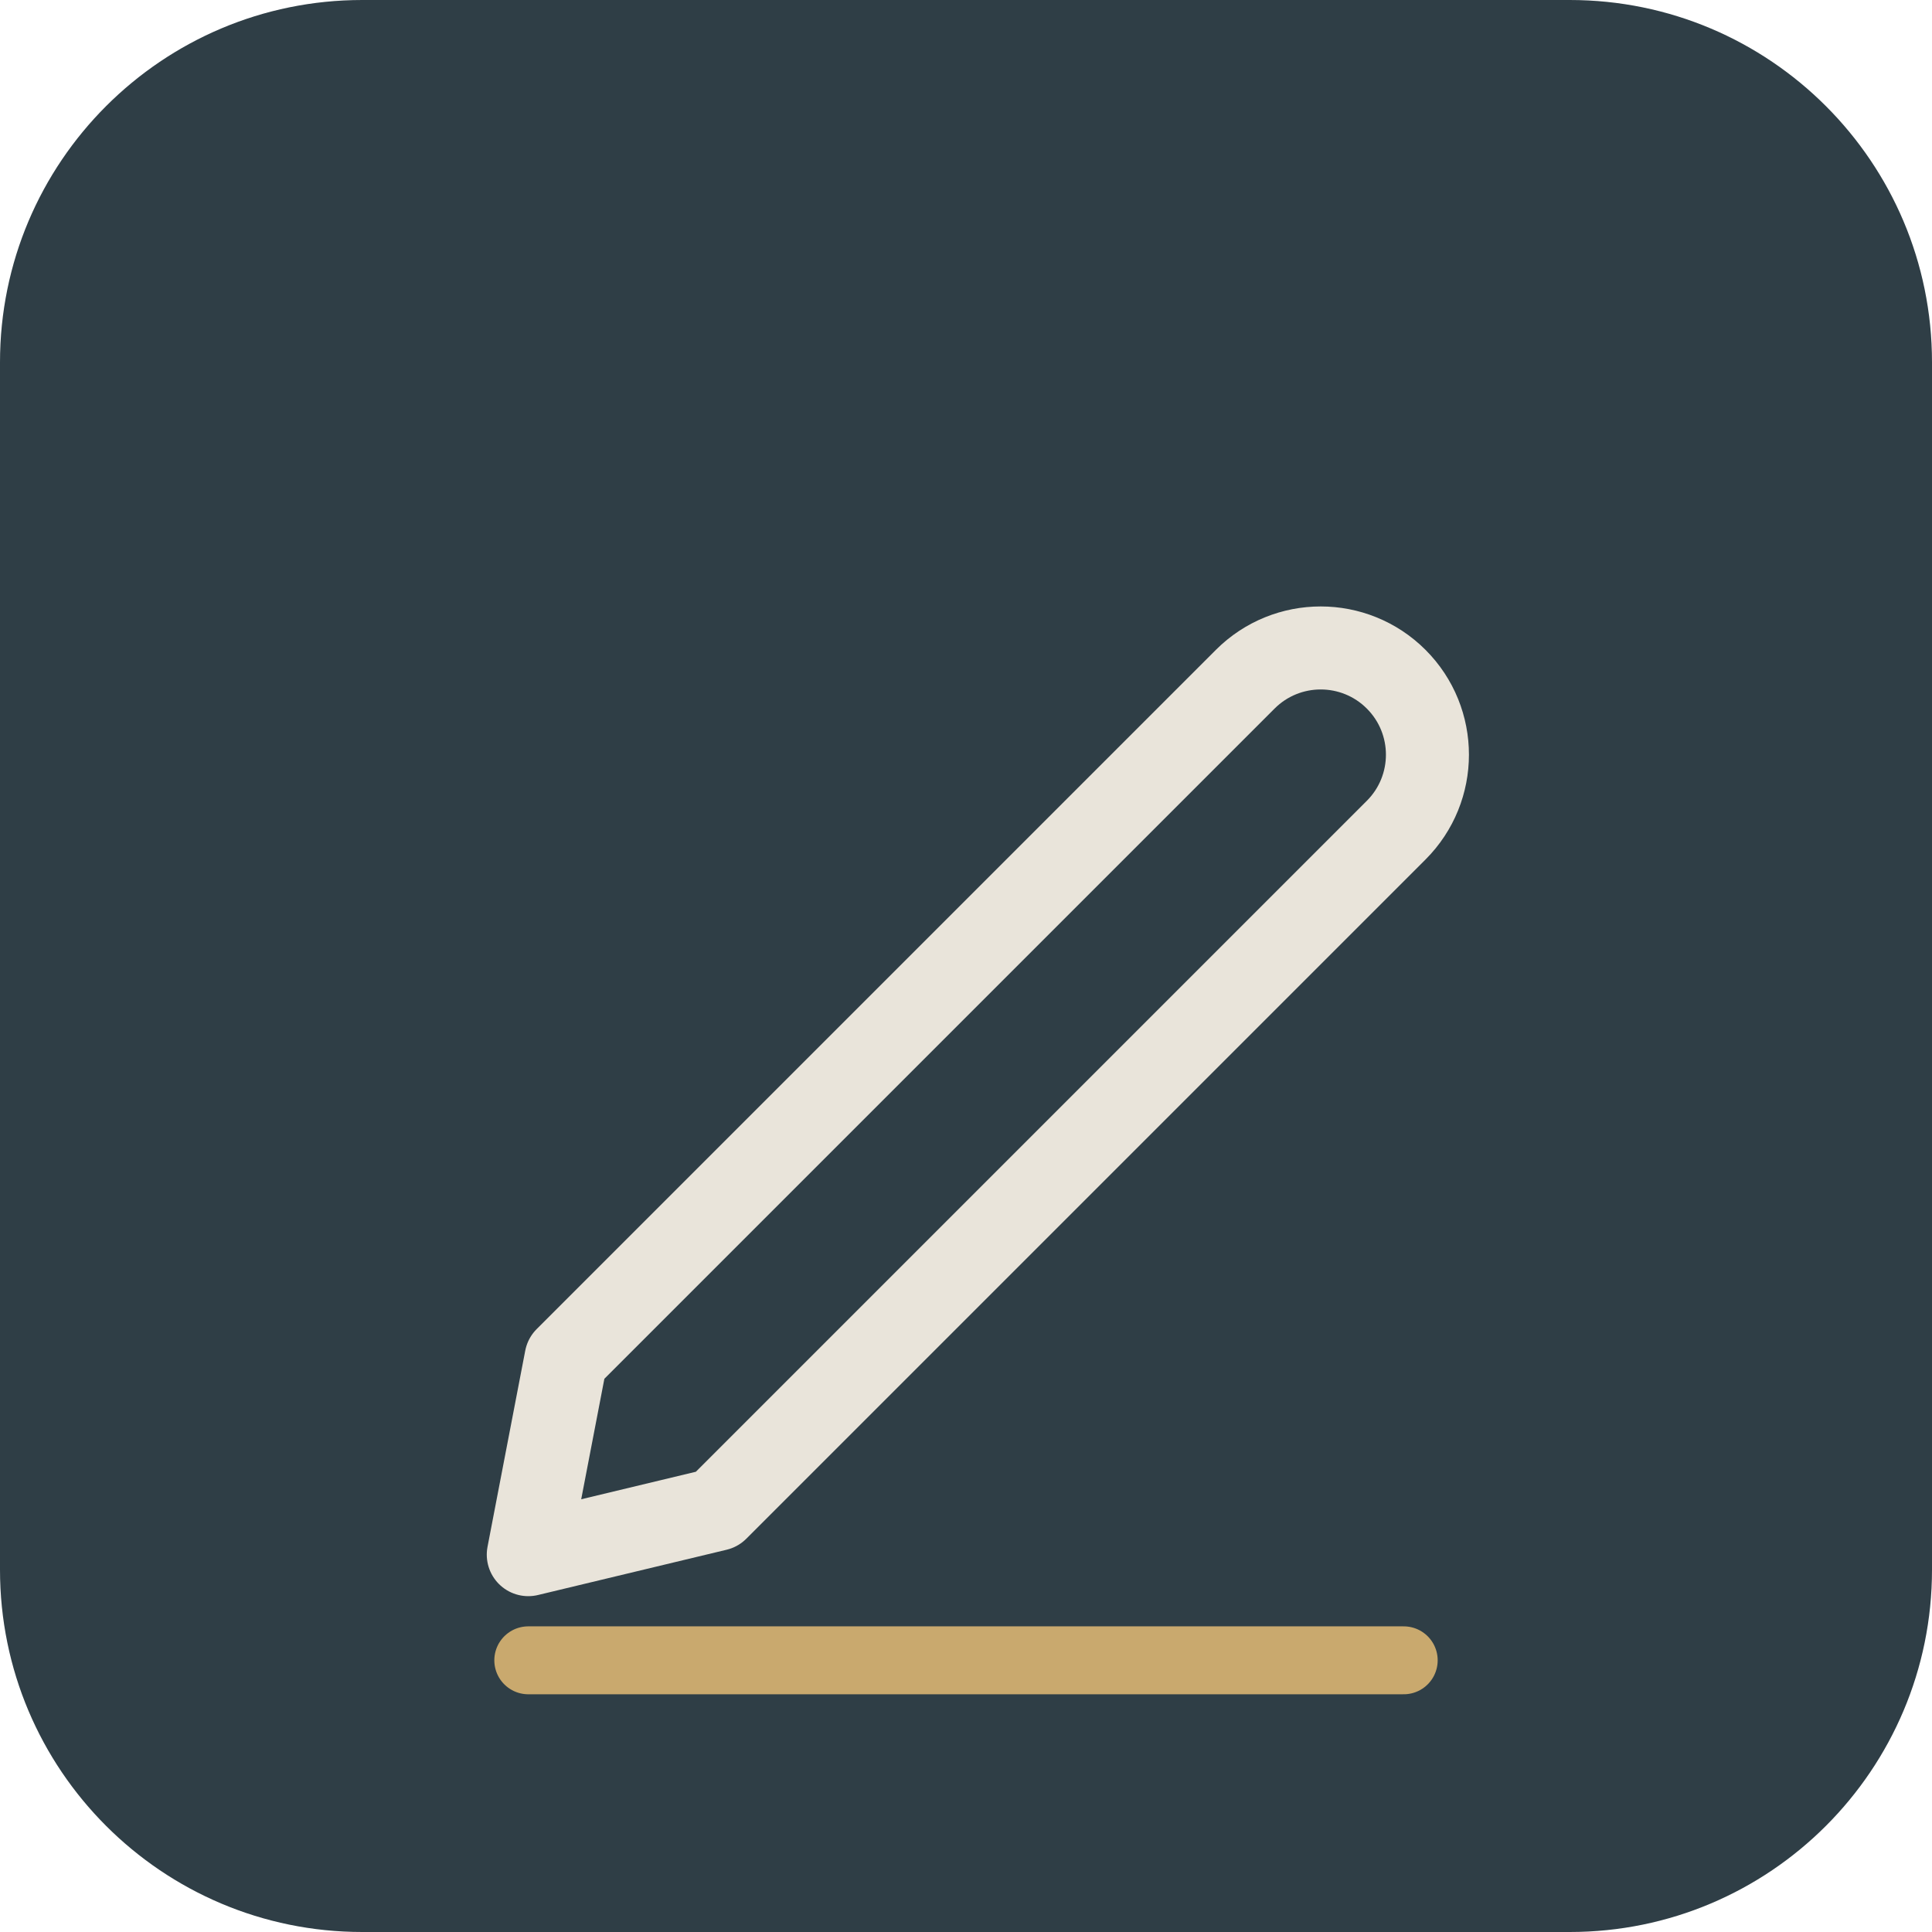
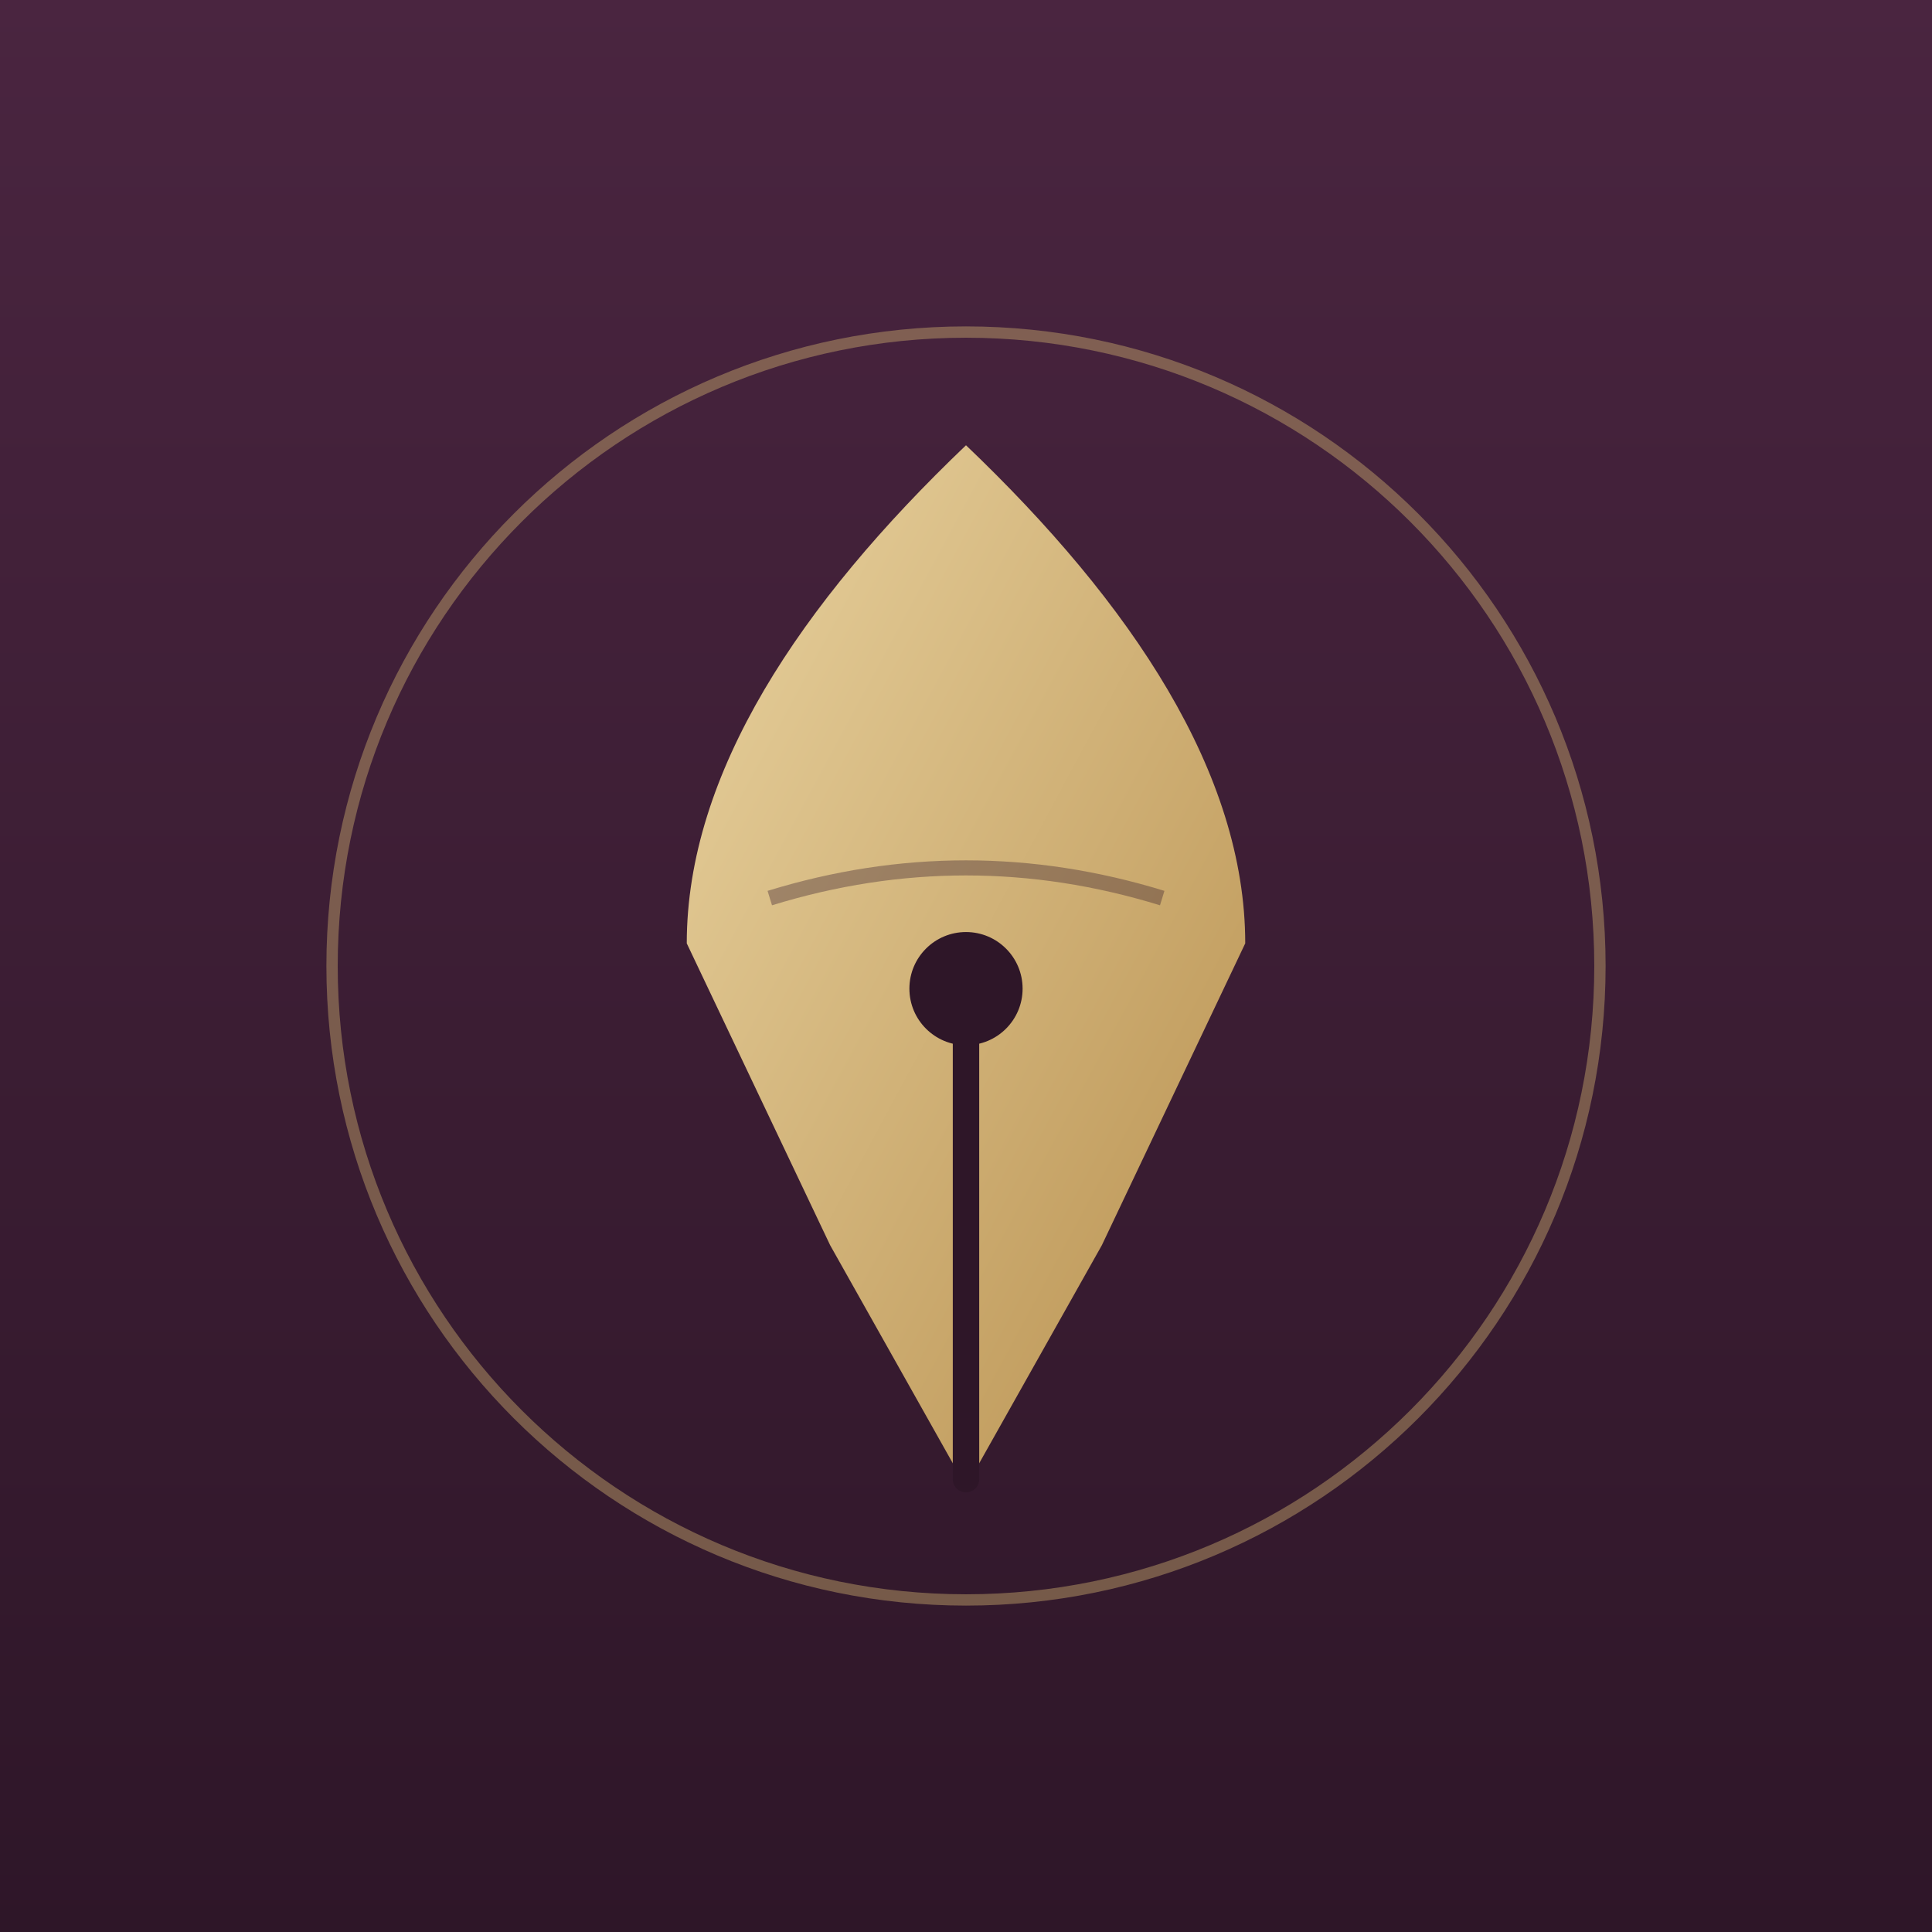
<svg xmlns="http://www.w3.org/2000/svg" viewBox="0 0 512 512">
-   <rect width="512" height="512" rx="96" fill="#2f3e46" />
-   <path d="M150 360 L330 180 a28 28 0 0 1 40 40 L190 400 L140 412 Z" fill="none" stroke="#e9e4da" stroke-width="22" stroke-linejoin="round" />
-   <path d="M140 440 H372" stroke="#c9a96e" stroke-width="18" stroke-linecap="round" />
+   <defs>
+     <linearGradient id="g" x1="0" y1="0" x2="0" y2="1">
+       <stop offset="0" stop-color="#4a2540" />
+       <stop offset="1" stop-color="#2e1628" />
+     </linearGradient>
+     <linearGradient id="n" x1="0" y1="0" x2="1" y2="1">
+       <stop offset="0" stop-color="#e9d3a0" />
+       <stop offset="1" stop-color="#b8904f" />
+     </linearGradient>
+   </defs>
+   <rect width="512" height="512" fill="url(#g)" />
+   <circle cx="256" cy="256" r="168" fill="none" stroke="#c9a96e" stroke-opacity=".45" stroke-width="3" />
+   <path d="M256 118 C300 160 330 205 330 250 L292 330 L256 394 L220 330 L182 250 C182 205 212 160 256 118Z" fill="url(#n)" />
+   <path d="M256 268 L256 392" stroke="#2e1628" stroke-width="7" stroke-linecap="round" />
+   <circle cx="256" cy="262" r="15" fill="#2e1628" />
+   <path d="M204 238 Q256 222 308 238" fill="none" stroke="#2e1628" stroke-opacity=".35" stroke-width="4" />
</svg>
